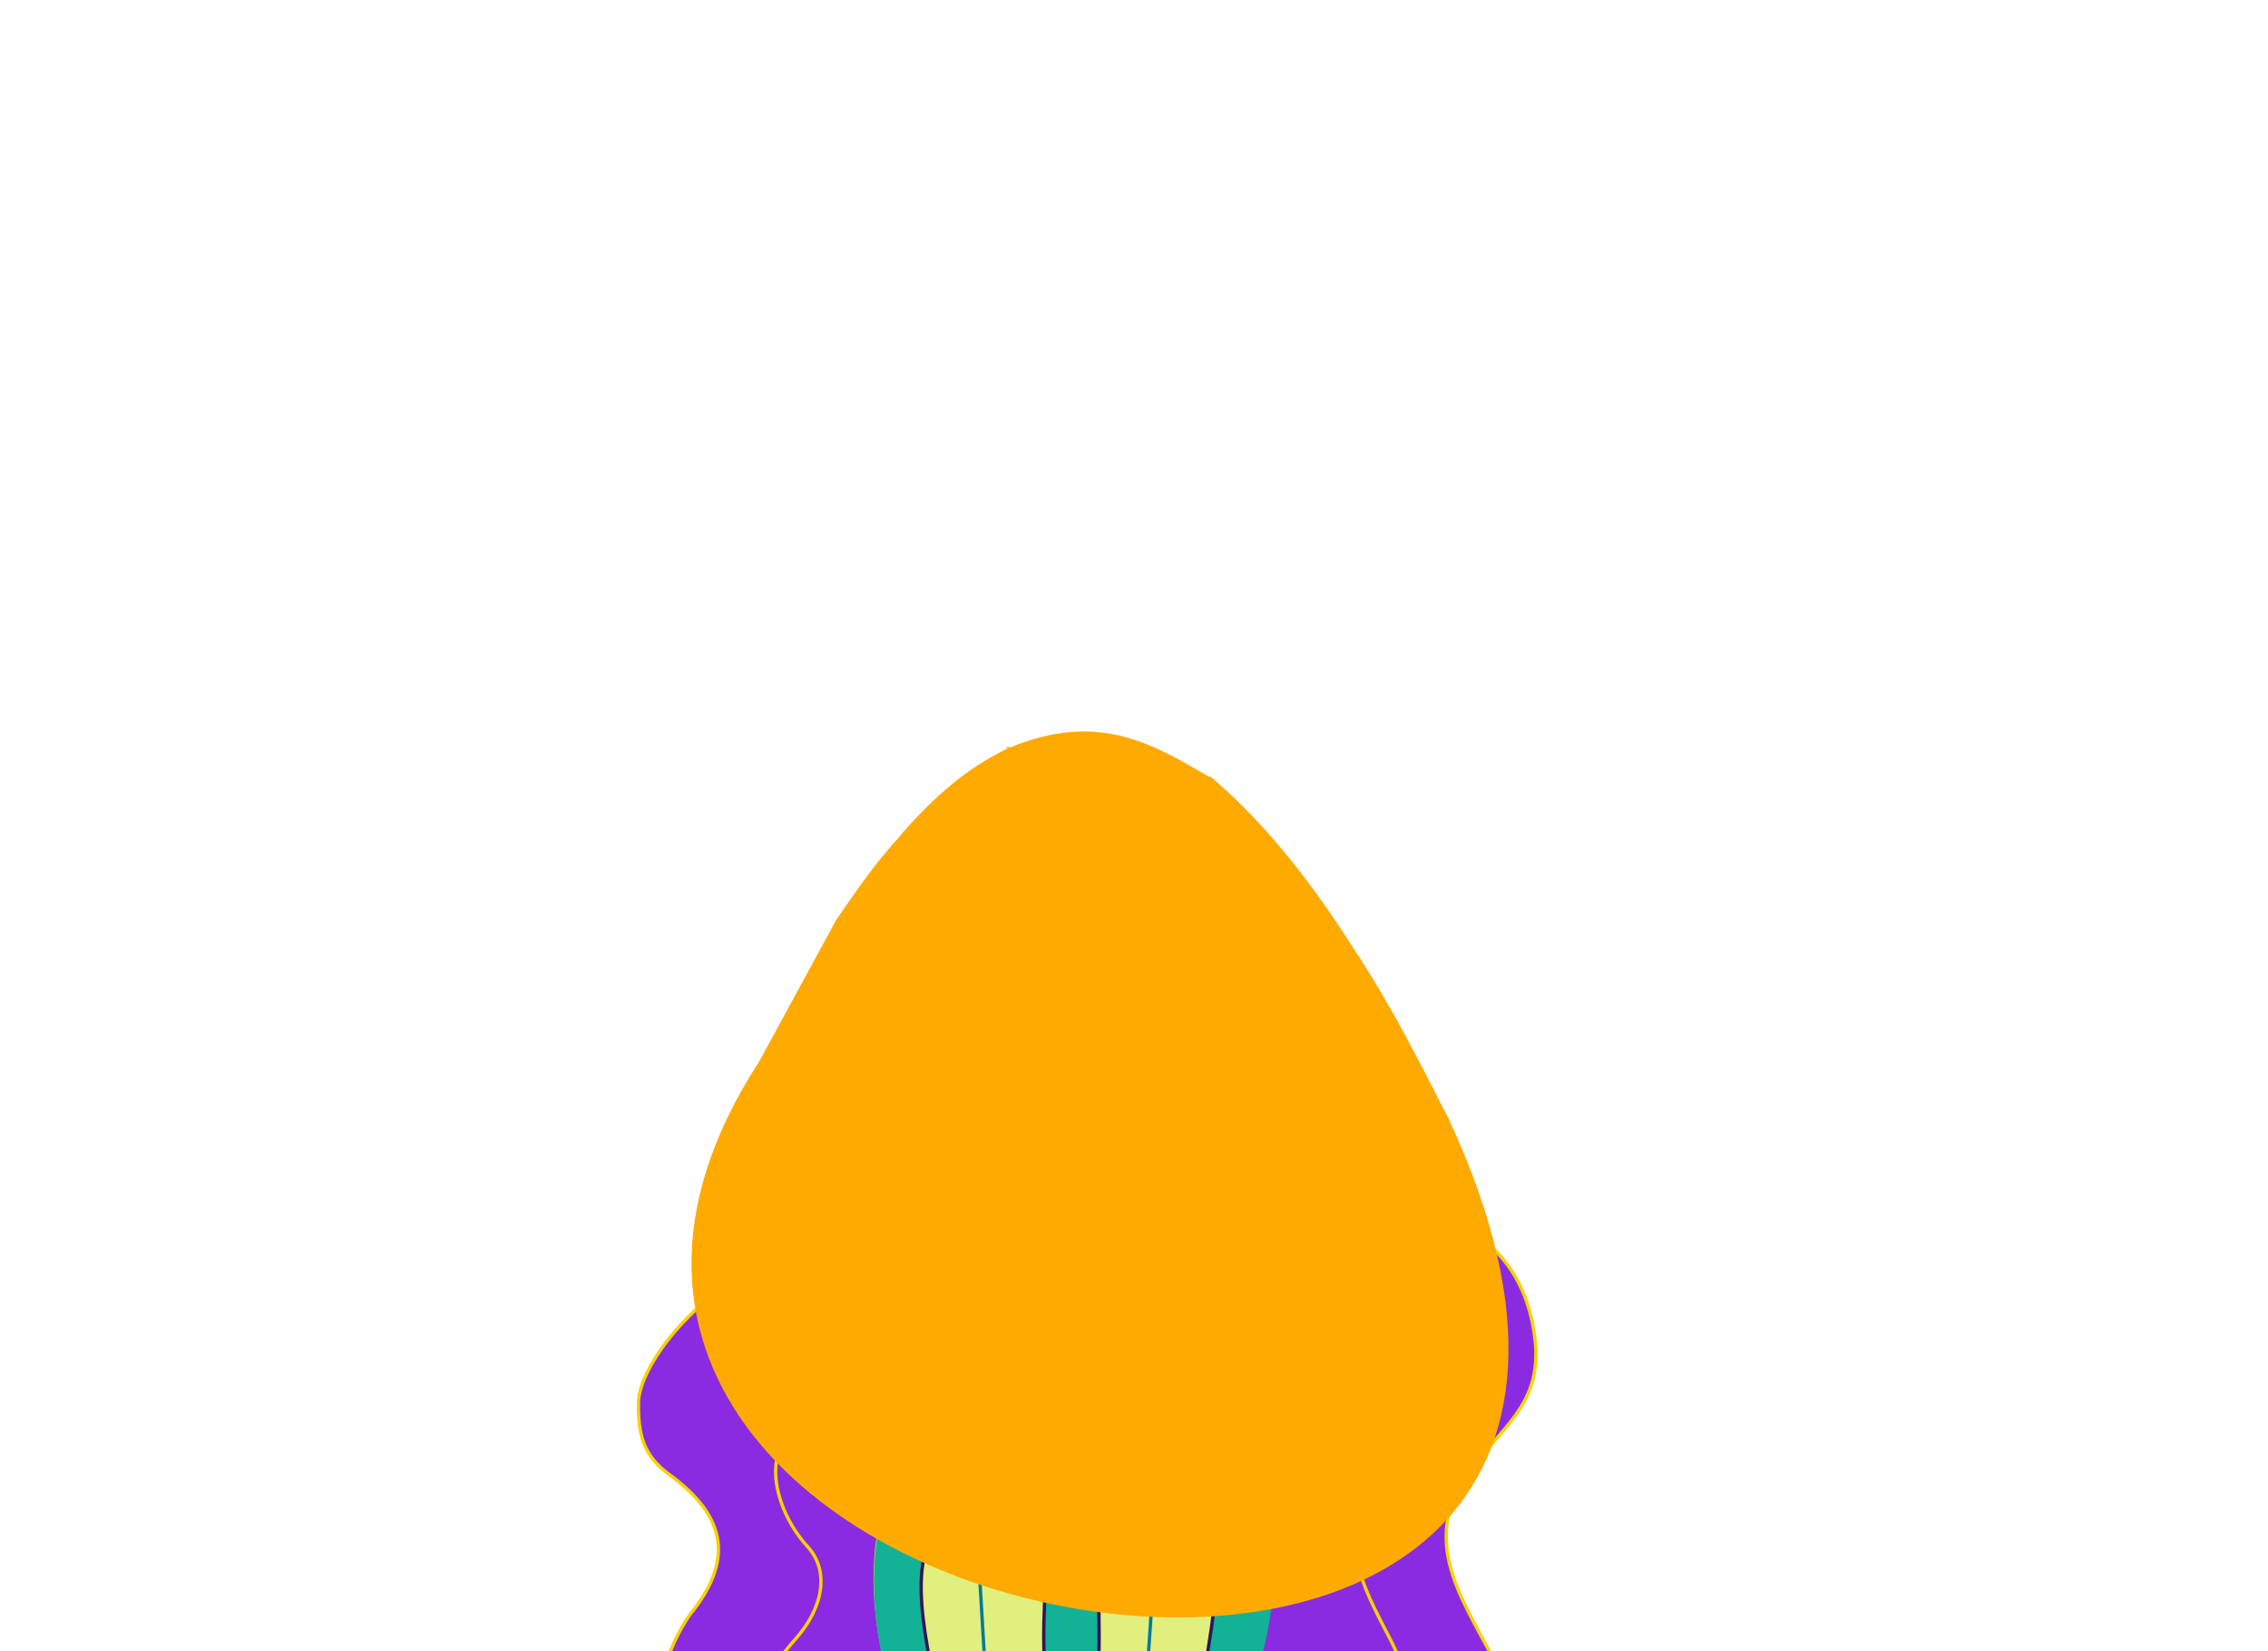
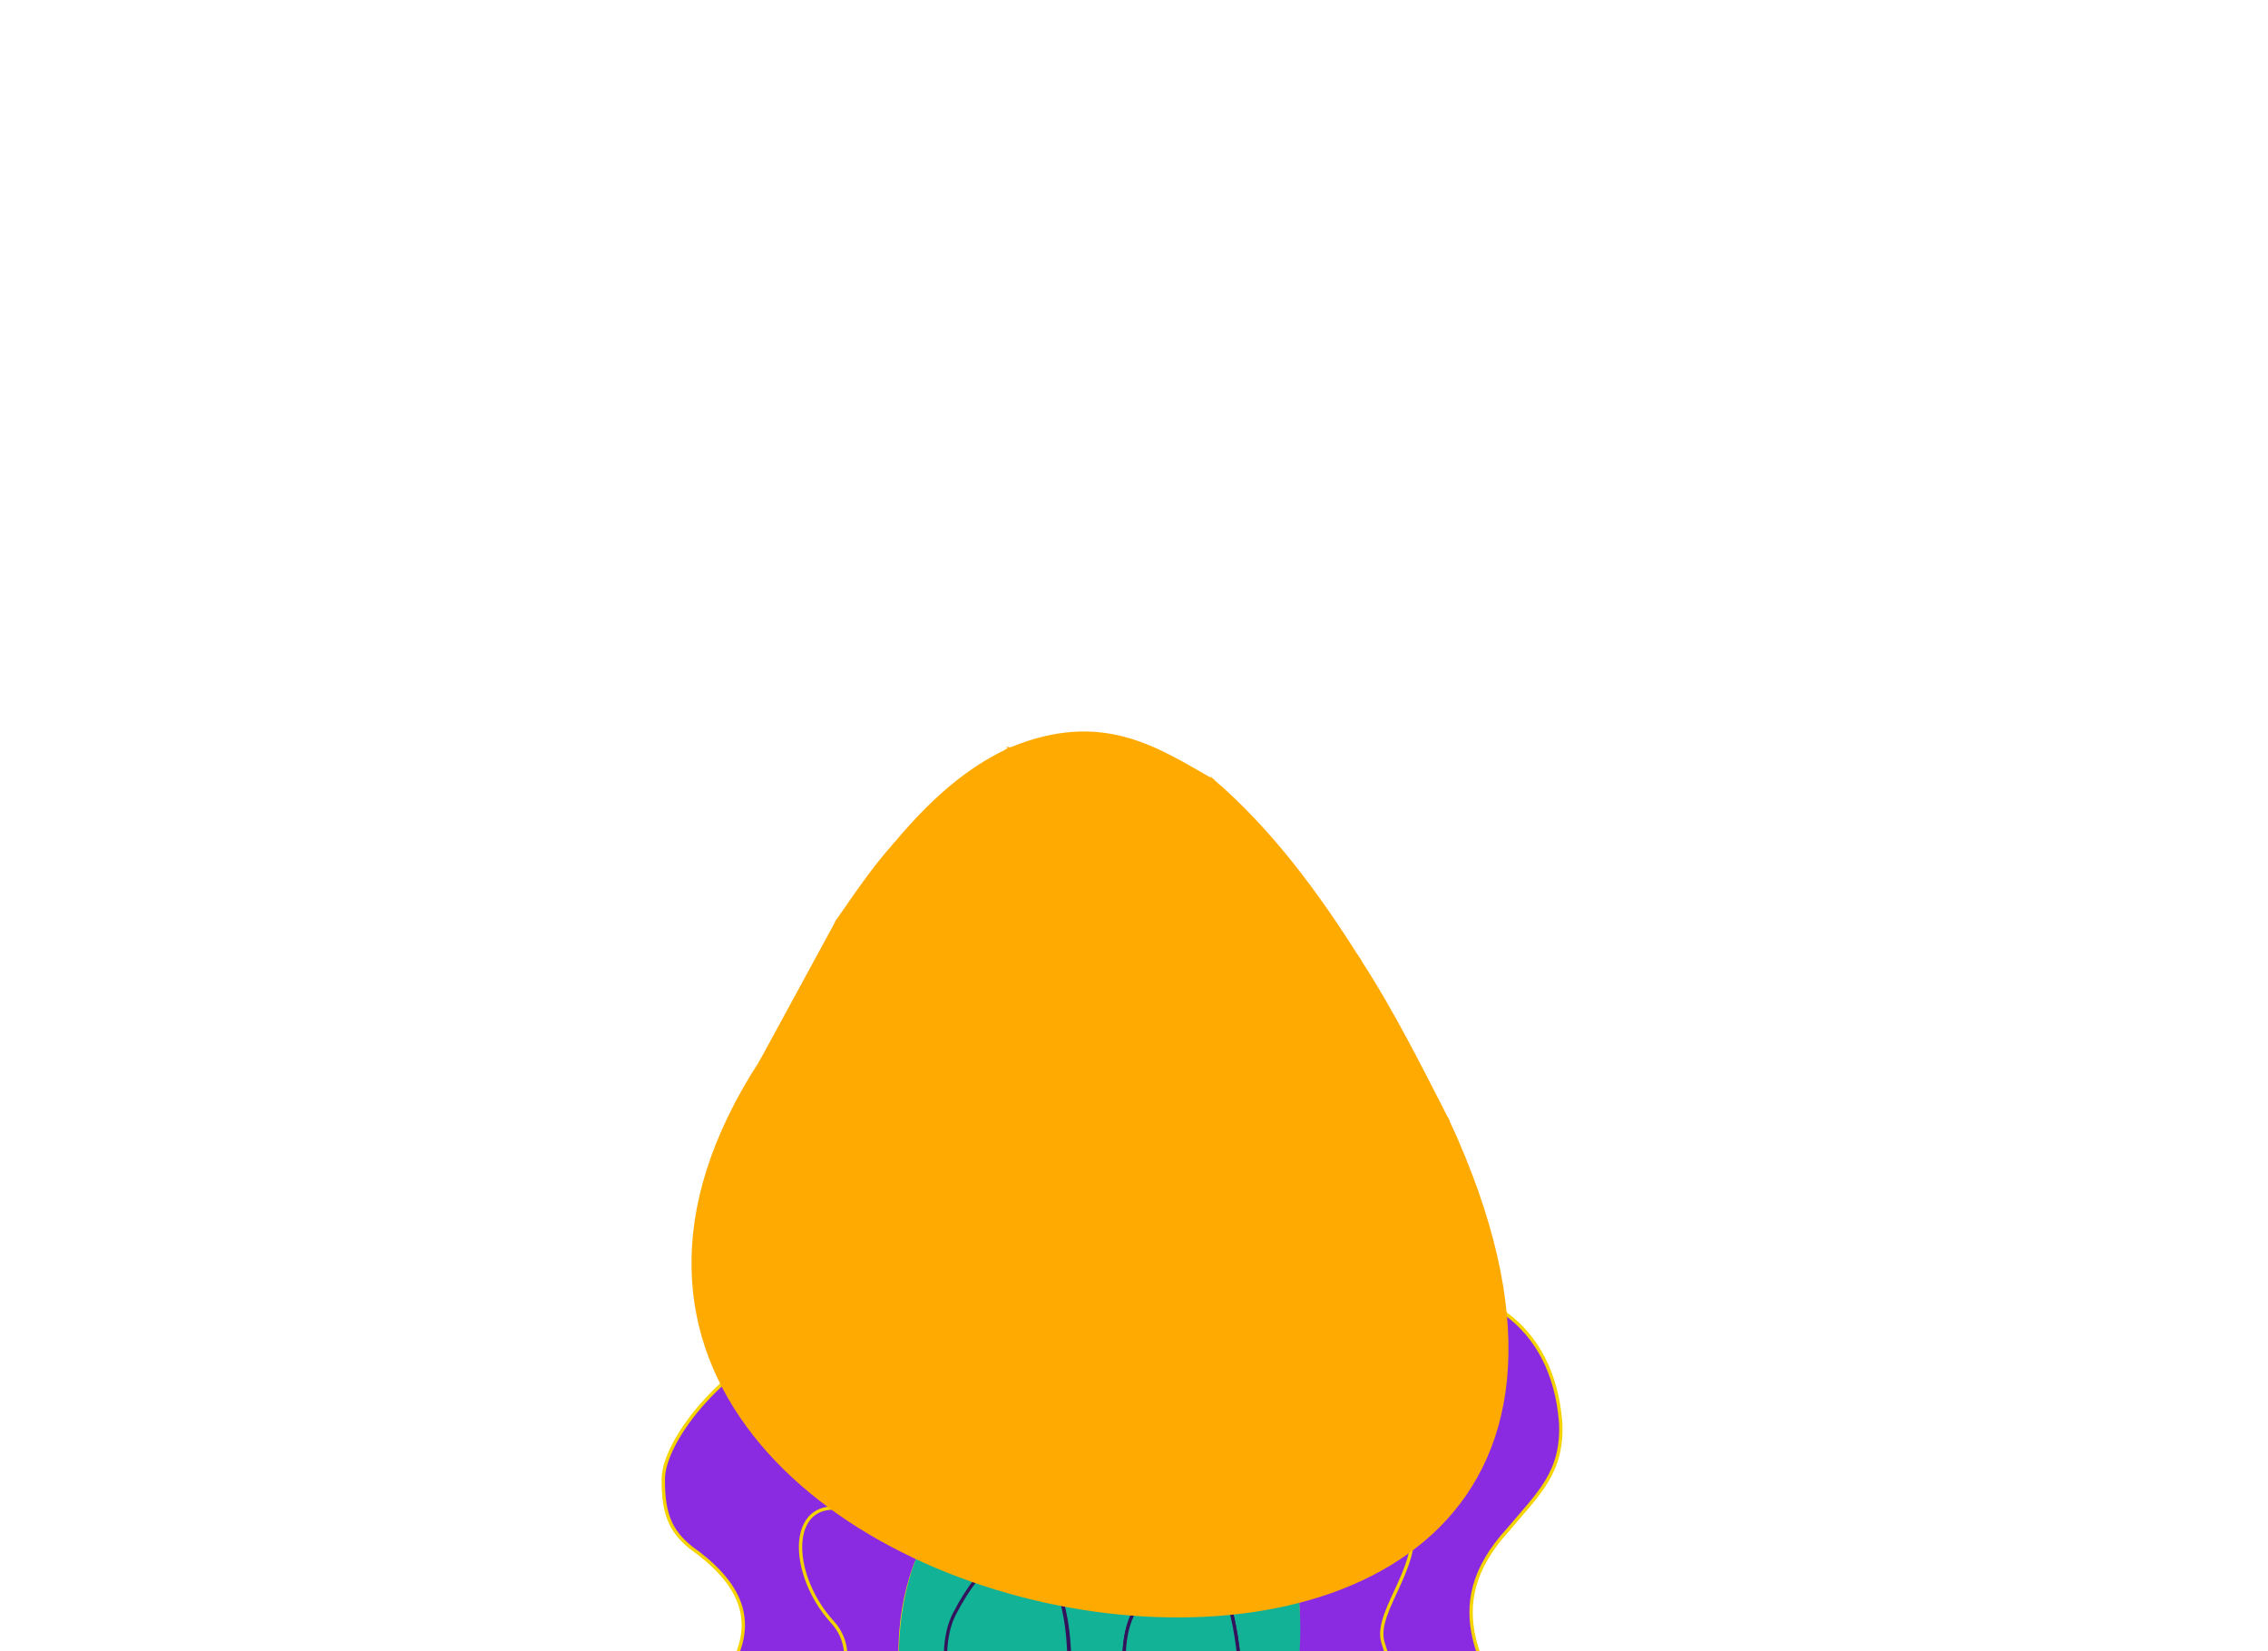
<svg xmlns="http://www.w3.org/2000/svg" version="1.1" id="egg-hatcher" width="751.4" height="547" viewBox="0 0 751.4 547">
  <defs id="defs889" />
  <g id="g1682" transform="translate(0,5.799988)">
-     <g transform="matrix(0.2203124,0,0,0.2203124,-380.6468,135.7614)" id="chick">
-       <path style="fill:#12b296;stroke:#33135c;stroke-width:5;stroke-linecap:round;stroke-linejoin:miter;stroke-miterlimit:4;stroke-dasharray:none;stroke-opacity:1" d="m 3323.398,2920.802 c 26.052,21.522 47.574,20.389 64.565,-3.398 -21.691,-207.94 -19.338,-405.474 -3.398,-676.234 -31.783,-8.063 -57.304,-3.601 -84.954,-3.398 51.981,165.099 -11.814,472.648 23.787,683.03 z" id="path952" />
-       <path style="fill:none;stroke:#33135c;stroke-width:5;stroke-linecap:butt;stroke-linejoin:miter;stroke-miterlimit:4;stroke-dasharray:none;stroke-opacity:1" d="m 3350.584,2395.787 c -2.458,33.222 -14.585,56.777 -44.176,62.866" id="path954" />
-       <path style="fill:none;stroke:#33135c;stroke-width:5;stroke-linecap:butt;stroke-linejoin:miter;stroke-miterlimit:4;stroke-dasharray:none;stroke-opacity:1" d="m 3342.088,2412.778 c 10.179,9.296 29.227,6.397 5.097,62.866" id="path956" />
-       <path style="fill:none;stroke:#33135c;stroke-width:5;stroke-linecap:butt;stroke-linejoin:miter;stroke-miterlimit:4;stroke-dasharray:none;stroke-opacity:1" d="m 3372.672,2353.31 32.282,30.583" id="path958" />
-       <path style="fill:none;stroke:#33135c;stroke-width:5;stroke-linecap:butt;stroke-linejoin:miter;stroke-miterlimit:4;stroke-dasharray:none;stroke-opacity:1" d="m 3359.079,2502.829 c -1.024,24.92 -28.806,49.84 -61.167,74.76" id="path960" />
-       <path style="fill:none;stroke:#33135c;stroke-width:5;stroke-linecap:butt;stroke-linejoin:miter;stroke-miterlimit:4;stroke-dasharray:none;stroke-opacity:1" d="m 3348.885,2567.394 c -6.25,49.733 13.705,53.607 23.787,74.76" id="path962" />
-       <path style="fill:none;stroke:#33135c;stroke-width:5;stroke-linecap:butt;stroke-linejoin:miter;stroke-miterlimit:4;stroke-dasharray:none;stroke-opacity:1" d="m 3335.292,2643.852 c -6.038,26.061 -18.787,31.992 -28.884,45.875" id="path964" />
-       <path style="fill:none;stroke:#33135c;stroke-width:5;stroke-linecap:butt;stroke-linejoin:miter;stroke-miterlimit:4;stroke-dasharray:none;stroke-opacity:1" d="m 3348.885,2689.728 c -6.789,39.638 26.599,39.099 44.176,54.37" id="path966" />
-       <path style="fill:none;stroke:#33135c;stroke-width:5;stroke-linecap:butt;stroke-linejoin:miter;stroke-miterlimit:4;stroke-dasharray:none;stroke-opacity:1" d="m 3342.088,2863.034 v -78.158 c 1.653,15.679 -0.341,31.271 -44.176,45.875" id="path968" />
-       <path style="fill:none;stroke:#33135c;stroke-width:5;stroke-linecap:butt;stroke-linejoin:miter;stroke-miterlimit:4;stroke-dasharray:none;stroke-opacity:1" d="m 3406.653,2864.733 c -52.147,-8.67 -58.202,-32.704 -71.361,-54.37" id="path970" />
-       <path style="fill:#8a2be2;stroke:#f5d300;stroke-width:5;stroke-linecap:round;stroke-linejoin:miter;stroke-miterlimit:4;stroke-dasharray:none;stroke-opacity:1" d="m 3173.803,1444.832 c -154.747,-408.583 -483.293,-88.637 -485.979,22.018 -0.71,57.64 12.253,84.949 53.473,113.238 67.759,52.822 97.694,115.656 23.591,206.03 -90.269,131.132 -94.862,430.195 31.455,459.242 67.475,-3.121 102.39,-38.526 196.593,-94.365 -61.075,-67.014 35.219,-111.275 116.365,-142.204 -118.8,-283.105 -63.137,-447.931 64.501,-563.96 z" id="leftEar" />
-       <path style="fill:none;stroke:#f5d300;stroke-width:5;stroke-linecap:round;stroke-linejoin:miter;stroke-miterlimit:4;stroke-dasharray:none;stroke-opacity:1" d="m 2986.646,1521.896 c -112.412,-47.28 -116.236,82.788 -44.36,161.633 33.441,36.683 23.521,92.136 -18.617,139.286 -85.77,95.971 -45.207,133.032 40.959,79.685" id="path1023" />
-       <path style="fill:#8a2be2;stroke:#f5d300;stroke-width:5;stroke-linecap:round;stroke-linejoin:miter;stroke-miterlimit:4;stroke-dasharray:none;stroke-opacity:1" d="m 3562.271,1462.132 c 21.322,-332.328 451.899,-382.546 474.969,-78.637 3.628,75.176 -34.027,107.03 -78.637,160.42 -109.335,118.819 -34.258,211.549 18.873,316.122 79.229,182.745 86.934,333.095 29.882,364.877 -186.519,28.16 -237.629,8.498 -291.325,-63.965 74.816,-99.178 -73.67,-138.383 -145.382,-154.56 76.969,-204.208 116.529,-412.332 -8.38,-544.257 z" id="rightEar" />
-       <path style="fill:none;stroke:#f5d300;stroke-width:5;stroke-linecap:round;stroke-linejoin:miter;stroke-miterlimit:4;stroke-dasharray:none;stroke-opacity:1" d="m 3703.634,1552.445 c 38.834,-58.698 93.969,-65.076 104.997,-36.844 29.773,76.218 -53.573,149.013 -38.618,198.477 28.072,92.851 82.901,139.832 68.945,200.623 -5.6,24.392 -58.594,26.086 -119.596,-3.671" id="path1023-0" />
-       <path style="fill:#12b296;stroke:#12b296;stroke-width:5;stroke-linecap:round;stroke-linejoin:miter;stroke-miterlimit:4;stroke-dasharray:none;stroke-opacity:1" d="m 3109.302,2008.791 c -346.94,-785.812 830.601,-891.073 461.349,-2.403 -149.34,-34.741 -302.948,-35.344 -461.349,2.403 z" id="path984" />
-       <path style="fill:none;stroke:#33135c;stroke-width:5;stroke-linecap:round;stroke-linejoin:miter;stroke-miterlimit:4;stroke-dasharray:none;stroke-opacity:1" d="m 3296.213,1328.765 c 3.78,34.92 14.401,61.289 27.185,84.954 -0.224,-45.074 1.937,-80.603 8.495,-98.547 14.392,25.104 13.977,62.546 15.292,98.547 l 11.894,-84.954 c 13.132,3.367 -4.24,79.686 -8.495,118.936 16.885,-27.096 35.293,-78.53 58.618,-117.236 -2.904,27.363 -7.649,55.646 -19.539,87.502 26.53,-30.132 38.98,-66.383 54.37,-81.556 -6.344,57.648 -23.816,78.658 -40.778,107.891" id="path986" />
-       <path style="fill:none;stroke:#33135c;stroke-width:5;stroke-linecap:round;stroke-linejoin:miter;stroke-miterlimit:4;stroke-dasharray:none;stroke-opacity:1" d="m 3192.676,1589.524 c -31.556,-18.623 -42.353,-45.549 -53.473,-72.346" id="path1009" />
-       <path style="fill:none;stroke:#33135c;stroke-width:5;stroke-linecap:round;stroke-linejoin:miter;stroke-miterlimit:4;stroke-dasharray:none;stroke-opacity:1" d="m 3224.131,1576.943 c 4.443,-30.158 0.587,-68.614 -3.145,-106.947" id="path1011" />
-       <path style="fill:none;stroke:#33135c;stroke-width:5;stroke-linecap:round;stroke-linejoin:miter;stroke-miterlimit:4;stroke-dasharray:none;stroke-opacity:1" d="m 3260.304,1594.243 c 25.164,-35.341 50.328,-60.669 75.492,-88.074" id="path1013" />
-       <path style="fill:none;stroke:#33135c;stroke-width:5;stroke-linecap:round;stroke-linejoin:miter;stroke-miterlimit:4;stroke-dasharray:none;stroke-opacity:1" d="m 3398.705,1518.751 c -8.111,40.102 6.84,75.592 18.873,111.665" id="path1015" />
-       <path style="fill:none;stroke:#33135c;stroke-width:5;stroke-linecap:round;stroke-linejoin:miter;stroke-miterlimit:4;stroke-dasharray:none;stroke-opacity:1" d="m 3464.761,1591.097 c -15.335,-34.885 8.735,-63.202 15.727,-94.365" id="path1017" />
-       <path style="fill:none;stroke:#33135c;stroke-width:5;stroke-linecap:round;stroke-linejoin:miter;stroke-miterlimit:4;stroke-dasharray:none;stroke-opacity:1" d="m 3505.652,1592.67 c 23.42,-40.731 40.062,-54.35 59.764,-80.21" id="path1019" />
-       <path style="fill:#e1ef7e;stroke:#33135c;stroke-width:5;stroke-linecap:round;stroke-linejoin:miter;stroke-miterlimit:4;stroke-dasharray:none;stroke-opacity:1" d="m 3367.392,1982.334 c 29.957,-174.936 -5.975,-258.102 31.329,-319.833 76.015,-125.791 136.572,-86.424 154.057,68.64 7.123,63.17 -19.856,131.409 -26.971,266.716 -68.37,-8.386 -107.303,-12.89 -158.416,-15.523 z" id="path988-2" />
-       <path style="fill:#027a9f;stroke:#027a9f;stroke-width:5;stroke-linecap:round;stroke-linejoin:miter;stroke-miterlimit:4;stroke-dasharray:none;stroke-opacity:1" d="m 3465.303,1689.918 -20.018,293.594" id="path1007" />
-       <path style="fill:#e1ef7e;stroke:#33135c;stroke-width:5;stroke-linecap:round;stroke-linejoin:miter;stroke-miterlimit:4;stroke-dasharray:none;stroke-opacity:1" d="m 3159.908,2006.066 c -32.321,-139.349 -66.521,-268.05 -33.442,-332.145 85.534,-165.734 181.163,-95.522 171.851,102.003 -2.985,63.316 1.371,76.995 3.247,212.302 z" id="path988" />
-       <ellipse style="fill:#f5d300;fill-opacity:1;fill-rule:evenodd;stroke:#f5d300;stroke-width:5;stroke-linecap:round;stroke-miterlimit:4;stroke-dasharray:none;stroke-opacity:1;paint-order:normal" id="path974" cx="3353.132" cy="2110.342" rx="379.744" ry="129.13" />
-       <path style="fill:#027a9f;stroke:#027a9f;stroke-width:5;stroke-linecap:round;stroke-linejoin:miter;stroke-miterlimit:4;stroke-dasharray:none;stroke-opacity:1" d="m 3198.399,1685.469 17.794,300.267" id="path1005" />
-       <path style="fill:none;stroke:#33135c;stroke-width:5;stroke-linecap:butt;stroke-linejoin:miter;stroke-miterlimit:4;stroke-dasharray:none;stroke-opacity:1" d="m 3158.588,2093.652 c 127.527,1.695 273.943,23.46 333.019,-47.574" id="path978" />
-       <path style="fill:#027a9f;stroke:#027a9f;stroke-width:5;stroke-linecap:round;stroke-linejoin:miter;stroke-miterlimit:4;stroke-dasharray:none;stroke-opacity:1" d="m 3240.993,2095.05 -30.583,56.07 86.653,11.893 11.894,-66.264" id="path980" />
-       <path style="fill:#027a9f;stroke:#027a9f;stroke-width:5;stroke-linecap:round;stroke-linejoin:miter;stroke-miterlimit:4;stroke-dasharray:none;stroke-opacity:1" d="m 3370.973,2097.599 c -2.265,22.147 -4.531,38.061 -6.796,56.07 68.082,3.688 73.709,-9.657 95.148,-18.69 l -22.088,-52.671" id="path982" />
+     <g transform="matrix(0.2203124,0,0,0.2203124,-374.3968,190.7818)" id="chick">
+       <path style="fill:#12b296;stroke:#33135c;stroke-width:5;stroke-linecap:round;stroke-linejoin:miter;stroke-miterlimit:4;stroke-dasharray:none;stroke-opacity:1" d="m 3332.477,2784.632 c 26.052,21.522 47.574,20.389 64.565,-3.398 -21.691,-207.94 -19.338,-405.474 -3.398,-676.234 -31.783,-8.063 -57.304,-3.601 -84.954,-3.398 51.981,165.099 -11.814,472.648 23.787,683.03 z" id="path952" />
+       <path style="fill:none;stroke:#de38c8;stroke-width:5;stroke-linecap:butt;stroke-linejoin:miter;stroke-miterlimit:4;stroke-dasharray:none;stroke-opacity:1" d="m 3359.662,2259.617 c -2.458,33.222 -14.585,56.777 -44.176,62.866" id="path954" />
+       <path style="fill:none;stroke:#de38c8;stroke-width:5;stroke-linecap:butt;stroke-linejoin:miter;stroke-miterlimit:4;stroke-dasharray:none;stroke-opacity:1" d="m 3351.166,2276.608 c 10.179,9.296 29.227,6.397 5.097,62.866" id="path956" />
+       <path style="fill:none;stroke:#de38c8;stroke-width:5;stroke-linecap:butt;stroke-linejoin:miter;stroke-miterlimit:4;stroke-dasharray:none;stroke-opacity:1" d="m 3381.75,2217.14 32.282,30.583" id="path958" />
+       <path style="fill:none;stroke:#de38c8;stroke-width:5;stroke-linecap:butt;stroke-linejoin:miter;stroke-miterlimit:4;stroke-dasharray:none;stroke-opacity:1" d="m 3368.157,2366.659 c -1.024,24.92 -28.806,49.84 -61.167,74.76" id="path960" />
+       <path style="fill:none;stroke:#de38c8;stroke-width:5;stroke-linecap:butt;stroke-linejoin:miter;stroke-miterlimit:4;stroke-dasharray:none;stroke-opacity:1" d="m 3357.963,2431.224 c -6.25,49.733 13.705,53.607 23.787,74.76" id="path962" />
+       <path style="fill:none;stroke:#de38c8;stroke-width:5;stroke-linecap:butt;stroke-linejoin:miter;stroke-miterlimit:4;stroke-dasharray:none;stroke-opacity:1" d="m 3344.37,2507.682 c -6.038,26.061 -18.787,31.992 -28.884,45.875" id="path964" />
+       <path style="fill:none;stroke:#de38c8;stroke-width:5;stroke-linecap:butt;stroke-linejoin:miter;stroke-miterlimit:4;stroke-dasharray:none;stroke-opacity:1" d="m 3357.963,2553.558 c -6.789,39.638 26.599,39.099 44.176,54.37" id="path966" />
+       <path style="fill:none;stroke:#de38c8;stroke-width:5;stroke-linecap:butt;stroke-linejoin:miter;stroke-miterlimit:4;stroke-dasharray:none;stroke-opacity:1" d="m 3351.166,2726.864 v -78.158 c 1.653,15.679 -0.341,31.271 -44.176,45.875" id="path968" />
+       <path style="fill:none;stroke:#de38c8;stroke-width:5;stroke-linecap:butt;stroke-linejoin:miter;stroke-miterlimit:4;stroke-dasharray:none;stroke-opacity:1" d="m 3415.731,2728.563 c -52.147,-8.67 -58.202,-32.704 -71.361,-54.37" id="path970" />
+       <g id="leftEar" transform="translate(9.078018,-136.1703)">
+         <path id="pathSomething" d="m 3173.803,1444.832 c -154.747,-408.583 -483.293,-88.637 -485.979,22.018 -0.71,57.64 12.253,84.949 53.473,113.238 67.759,52.822 97.694,115.656 23.591,206.03 -90.269,131.132 -94.862,430.195 31.455,459.242 67.475,-3.121 102.39,-38.526 196.593,-94.365 -61.075,-67.014 35.219,-111.275 116.365,-142.204 -118.8,-283.105 -63.137,-447.931 64.501,-563.96 z" style="fill:#8a2be2;stroke:#f5d300;stroke-width:5;stroke-linecap:round;stroke-linejoin:miter;stroke-miterlimit:4;stroke-dasharray:none;stroke-opacity:1" />
+         <path id="path1023" d="m 2986.646,1521.896 c -112.412,-47.28 -116.236,82.788 -44.36,161.633 33.441,36.683 23.521,92.136 -18.617,139.286 -85.77,95.971 -45.207,133.032 40.959,79.685" style="fill:none;stroke:#f5d300;stroke-width:5;stroke-linecap:round;stroke-linejoin:miter;stroke-miterlimit:4;stroke-dasharray:none;stroke-opacity:1" />
+       </g>
+       <g id="rightEar" transform="translate(9.078018,-136.1703)">
+         <path id="path1049" d="m 3562.271,1462.132 c 21.322,-332.328 451.899,-382.546 474.969,-78.637 3.628,75.176 -34.027,107.03 -78.637,160.42 -109.335,118.819 -34.258,211.549 18.873,316.122 79.229,182.745 86.934,333.095 29.882,364.877 -186.519,28.16 -237.629,8.498 -291.325,-63.965 74.816,-99.178 -73.67,-138.383 -145.382,-154.56 76.969,-204.208 116.529,-412.332 -8.38,-544.257 z" style="fill:#8a2be2;stroke:#f5d300;stroke-width:5;stroke-linecap:round;stroke-linejoin:miter;stroke-miterlimit:4;stroke-dasharray:none;stroke-opacity:1" />
+         <path id="path1023-0" d="m 3703.634,1552.445 c 38.834,-58.698 93.969,-65.076 104.997,-36.844 29.773,76.218 -53.573,149.013 -38.618,198.477 28.072,92.851 82.901,139.832 68.945,200.623 -5.6,24.392 -58.594,26.086 -119.596,-3.671" style="fill:none;stroke:#f5d300;stroke-width:5;stroke-linecap:round;stroke-linejoin:miter;stroke-miterlimit:4;stroke-dasharray:none;stroke-opacity:1" />
+       </g>
+       <path style="fill:#12b296;stroke:#12b296;stroke-width:5;stroke-linecap:round;stroke-linejoin:miter;stroke-miterlimit:4;stroke-dasharray:none;stroke-opacity:1" d="m 3118.38,1872.621 c -346.94,-785.812 830.601,-891.073 461.349,-2.403 -149.34,-34.741 -302.948,-35.344 -461.349,2.403 z" id="path984" />
+       <path style="fill:none;stroke:#de38c8;stroke-width:5;stroke-linecap:round;stroke-linejoin:miter;stroke-miterlimit:4;stroke-dasharray:none;stroke-opacity:1" d="m 3305.291,1192.595 c 3.78,34.92 14.401,61.289 27.185,84.954 -0.224,-45.074 1.937,-80.603 8.495,-98.547 14.392,25.104 13.977,62.546 15.292,98.547 l 11.894,-84.954 c 13.132,3.367 -4.24,79.686 -8.495,118.936 16.885,-27.096 35.293,-78.53 58.618,-117.236 -2.904,27.363 -7.649,55.646 -19.539,87.502 26.53,-30.132 38.98,-66.383 54.37,-81.556 -6.344,57.648 -23.816,78.658 -40.778,107.891" id="path986" />
+       <g id="g1158" transform="translate(9.078018,-136.1703)">
+         <path id="path988-2" d="m 3367.392,1982.334 c 29.957,-174.936 -5.975,-258.102 31.329,-319.833 76.015,-125.791 136.572,-86.424 154.057,68.64 7.123,63.17 -19.856,131.409 -26.971,266.716 -68.37,-8.386 -107.303,-12.89 -158.416,-15.523 z" style="fill:#e1ef7e;stroke:#33135c;stroke-width:5;stroke-linecap:round;stroke-linejoin:miter;stroke-miterlimit:4;stroke-dasharray:none;stroke-opacity:1" />
+       </g>
+       <path style="fill:#027a9f;stroke:#027a9f;stroke-width:5;stroke-linecap:round;stroke-linejoin:miter;stroke-miterlimit:4;stroke-dasharray:none;stroke-opacity:1" d="m 3474.381,1553.748 -20.018,293.594" id="path1007" />
+       <g id="g1104" transform="translate(9.078018,-136.1703)">
+         <g id="eyelashes">
+           <path style="fill:none;stroke:#de38c8;stroke-width:5;stroke-linecap:round;stroke-linejoin:miter;stroke-miterlimit:4;stroke-dasharray:none;stroke-opacity:1" d="m 3398.705,1518.751 c -8.111,40.102 6.84,75.592 18.873,111.665" id="path1015" transform="translate(0,-1.3797231e-5)" />
+           <path style="fill:none;stroke:#de38c8;stroke-width:5;stroke-linecap:round;stroke-linejoin:miter;stroke-miterlimit:4;stroke-dasharray:none;stroke-opacity:1" d="m 3464.761,1591.097 c -15.335,-34.885 8.735,-63.202 15.727,-94.365" id="path1017" transform="translate(0,-1.3797231e-5)" />
+           <path style="fill:none;stroke:#de38c8;stroke-width:5;stroke-linecap:round;stroke-linejoin:miter;stroke-miterlimit:4;stroke-dasharray:none;stroke-opacity:1" d="m 3505.652,1592.67 c 23.42,-40.731 40.062,-54.35 59.764,-80.21" id="path1019" transform="translate(0,-1.3797231e-5)" />
+           <path style="fill:none;stroke:#de38c8;stroke-width:5;stroke-linecap:round;stroke-linejoin:miter;stroke-miterlimit:4;stroke-dasharray:none;stroke-opacity:1" d="m 3192.676,1589.524 c -31.556,-18.623 -42.353,-45.549 -53.473,-72.346" id="path1009" />
+           <path style="fill:none;stroke:#de38c8;stroke-width:5;stroke-linecap:round;stroke-linejoin:miter;stroke-miterlimit:4;stroke-dasharray:none;stroke-opacity:1" d="m 3224.131,1576.943 c 4.443,-30.158 0.587,-68.614 -3.145,-106.947" id="path1011" />
+           <path style="fill:none;stroke:#de38c8;stroke-width:5;stroke-linecap:round;stroke-linejoin:miter;stroke-miterlimit:4;stroke-dasharray:none;stroke-opacity:1" d="m 3260.304,1594.243 c 25.164,-35.341 50.328,-60.669 75.492,-88.074" id="path1013" />
+         </g>
+         <path id="path988" d="m 3159.908,2006.066 c -32.321,-139.349 -66.521,-268.05 -33.442,-332.145 85.534,-165.734 181.163,-95.522 171.851,102.003 -2.985,63.316 1.371,76.995 3.247,212.302 z" style="fill:#e1ef7e;stroke:#33135c;stroke-width:5;stroke-linecap:round;stroke-linejoin:miter;stroke-miterlimit:4;stroke-dasharray:none;stroke-opacity:1" />
+       </g>
+       <ellipse style="fill:#f5d300;fill-opacity:1;fill-rule:evenodd;stroke:#f5d300;stroke-width:5;stroke-linecap:round;stroke-miterlimit:4;stroke-dasharray:none;stroke-opacity:1;paint-order:normal" id="path974" cx="3362.21" cy="1974.172" rx="379.744" ry="129.13" />
+       <path style="fill:#027a9f;stroke:#027a9f;stroke-width:5;stroke-linecap:round;stroke-linejoin:miter;stroke-miterlimit:4;stroke-dasharray:none;stroke-opacity:1" d="m 3207.477,1549.299 17.794,300.267" id="path1005" />
+       <path style="fill:none;stroke:#33135c;stroke-width:5;stroke-linecap:butt;stroke-linejoin:miter;stroke-miterlimit:4;stroke-dasharray:none;stroke-opacity:1" d="m 3167.666,1957.482 c 127.527,1.695 273.943,23.46 333.019,-47.574" id="path978" />
+       <path style="fill:#027a9f;stroke:#027a9f;stroke-width:5;stroke-linecap:round;stroke-linejoin:miter;stroke-miterlimit:4;stroke-dasharray:none;stroke-opacity:1" d="m 3250.071,1958.88 -30.583,56.07 86.653,11.893 11.894,-66.264" id="path980" />
+       <path style="fill:#027a9f;stroke:#027a9f;stroke-width:5;stroke-linecap:round;stroke-linejoin:miter;stroke-miterlimit:4;stroke-dasharray:none;stroke-opacity:1" d="m 3380.051,1961.429 c -2.265,22.147 -4.531,38.061 -6.796,56.07 68.082,3.688 73.709,-9.657 95.148,-18.69 l -22.088,-52.671" id="path982" />
+       <g transform="translate(880.1876,-315.4814)" id="g1104-9" style="fill:#12b296">
+         <g id="eyelidLeft" transform="translate(-874.3465,176.3069)">
+           <path style="fill:none;stroke:#33135c;stroke-width:5;stroke-linecap:round;stroke-linejoin:miter;stroke-miterlimit:4;stroke-dasharray:none;stroke-opacity:1" d="m 3192.676,1989.219 c -31.556,18.623 -42.353,45.549 -53.473,72.346" id="path1009-5" />
+           <path style="fill:#12b296;stroke:#33135c;stroke-width:5;stroke-linecap:round;stroke-linejoin:miter;stroke-miterlimit:4;stroke-dasharray:none;stroke-opacity:1" d="m 3231.653,2095.687 c 4.443,-30.158 0.587,-68.614 -3.145,-106.947" id="path1011-0" />
+           <path style="fill:#12b296;stroke:#33135c;stroke-width:5;stroke-linecap:round;stroke-linejoin:miter;stroke-miterlimit:4;stroke-dasharray:none;stroke-opacity:1" d="m 3260.304,1987.306 c 25.164,35.341 50.328,60.669 75.492,88.074" id="path1013-4" />
+           <path style="fill:#12b296;stroke:#33135c;stroke-width:5;stroke-linecap:round;stroke-linejoin:miter;stroke-miterlimit:4;stroke-dasharray:none;stroke-opacity:1" d="m 3162.114,1997.29 c -32.321,-139.349 -66.521,-258.973 -33.442,-323.067 85.534,-165.734 181.163,-95.522 171.851,102.003 -2.985,63.316 1.371,67.917 3.247,203.224 z" id="path988-8" />
+         </g>
+       </g>
+       <g transform="translate(887.6642,-199.3405)" id="g1158-7" style="fill:#12b296">
+         <g id="eyelidRight" transform="translate(-878.5861,63.17015)">
+           <path style="fill:none;stroke:#33135c;stroke-width:5;stroke-linecap:round;stroke-linejoin:miter;stroke-miterlimit:4;stroke-dasharray:none;stroke-opacity:1" d="m 3398.705,2089.53 c -8.111,-40.102 6.84,-75.592 18.873,-111.665" id="path1015-2" />
+           <path style="fill:none;stroke:#33135c;stroke-width:5;stroke-linecap:round;stroke-linejoin:miter;stroke-miterlimit:4;stroke-dasharray:none;stroke-opacity:1" d="m 3464.761,1980.872 c -15.335,34.885 8.735,63.202 15.727,94.365" id="path1017-7" />
+           <path style="fill:#12b296;stroke:#33135c;stroke-width:5;stroke-linecap:round;stroke-linejoin:miter;stroke-miterlimit:4;stroke-dasharray:none;stroke-opacity:1" d="m 3505.652,1984.518 c 23.42,40.731 40.062,54.35 59.764,80.21" id="path1019-2" />
+           <path style="fill:#12b296;stroke:#33135c;stroke-width:5;stroke-linecap:round;stroke-linejoin:miter;stroke-miterlimit:4;stroke-dasharray:none;stroke-opacity:1" d="m 3367.392,1973.256 c 29.957,-174.936 -5.975,-249.024 31.329,-310.755 76.015,-125.791 136.572,-86.424 154.057,68.64 7.123,63.17 -19.856,122.331 -26.971,257.638 -68.37,-8.386 -107.303,-12.89 -158.416,-15.523 z" id="path988-2-2" />
+         </g>
+       </g>
    </g>
    <g id="shell" transform="translate(-22.21605,-11.09613)">
      <path id="shell-bottom" d="m 274.273,357.178 12.727,37.433 37.433,-35.187 11.23,27.7 15.722,-21.711 12.727,25.454 17.219,-20.962 14.973,23.957 20.962,-15.722 14.973,20.214 20.962,-24.706 16.47,20.962 11.978,-21.711 11.23,24.706 8.984,-20.962 C 621.931,635.74 145.06,556.107 274.273,357.178 Z" style="fill:#ffaa01;stroke:#ffaa01;stroke-width:1.102;stroke-linecap:round;stroke-linejoin:miter;stroke-miterlimit:4;stroke-dasharray:none;stroke-opacity:1" />
      <path id="lowleft1" d="m 274.273,357.178 12.727,37.433 37.433,-35.187 -0.374,-24.706 -20.588,8.61 11.978,-29.946 -15.722,-2.995 z" style="fill:#ffaa01;stroke:#ffaa01;stroke-width:1.102;stroke-linecap:square;stroke-linejoin:miter;stroke-miterlimit:4;stroke-dasharray:none;stroke-opacity:1" />
      <path id="lowleft2" d="m 324.433,359.424 11.23,27.7 15.722,-21.711 15.347,-10.481 -10.856,-26.203 -14.973,3.743 -9.733,-7.861 -7.112,10.107 z" style="fill:#ffaa01;stroke:#ffaa01;stroke-width:1.102;stroke-linecap:square;stroke-linejoin:miter;stroke-miterlimit:4;stroke-dasharray:none;stroke-opacity:1" />
      <path id="midleft" d="m 315.449,313.382 -11.978,29.946 20.588,-8.61 7.112,-10.107 9.733,7.861 14.973,-3.743 16.47,-9.732 -13.476,-17.968 5.989,-14.599 -18.716,-5.615 -27.326,4.118 c -7.031,7.817 -13.026,16.67 -19.091,25.454 z" style="fill:#ffaa01;stroke:#ffaa01;stroke-width:1.102;stroke-linecap:square;stroke-linejoin:miter;stroke-miterlimit:4;stroke-dasharray:none;stroke-opacity:1" />
      <path id="highleft" d="m 318.818,284.933 c 15.043,-18.007 27.108,-26.337 38.181,-31.444 l 11.978,13.476 15.722,5.24 6.738,29.946 -32.567,-1.123 5.989,-14.599 -18.716,-5.615 z" style="fill:#ffaa01;fill-opacity:1;stroke:#ffaa01;stroke-width:1.102;stroke-linecap:square;stroke-linejoin:miter;stroke-miterlimit:4;stroke-dasharray:none;stroke-opacity:1" />
      <path id="highmid" d="m 356.999,253.489 67.005,10.481 4.118,19.839 -18.342,2.995 -25.08,-14.599 -15.722,-5.24 z" style="fill:#ffaa01;fill-opacity:1;stroke:#ffaa01;stroke-width:1.102;stroke-linecap:square;stroke-linejoin:miter;stroke-miterlimit:4;stroke-dasharray:none;stroke-opacity:1" />
      <path id="midhigh" d="m 384.699,272.205 25.08,14.599 -1.872,8.984 -16.47,6.364 z" style="fill:#ffaa01;fill-opacity:1;stroke:#ffaa01;stroke-width:1.102;stroke-linecap:square;stroke-linejoin:miter;stroke-miterlimit:4;stroke-dasharray:none;stroke-opacity:1" />
      <path id="midmid" d="m 358.871,301.029 32.567,1.123 16.47,-6.364 1.872,-8.984 18.342,-2.995 14.599,15.722 0.749,16.096 -12.727,10.855 -28.075,2.62 -30.321,-10.107 z" style="fill:#ffaa01;stroke:#ffaa01;stroke-width:1.102;stroke-linecap:square;stroke-linejoin:miter;stroke-miterlimit:4;stroke-dasharray:none;stroke-opacity:1" />
      <path id="toptop" d="M 424.004,263.97 356.999,253.489 c 30.347,-12.531 48.263,-0.198 67.005,10.481 z" style="fill:#ffaa01;fill-opacity:1;stroke:#ffaa01;stroke-width:1.102;stroke-linecap:butt;stroke-linejoin:miter;stroke-miterlimit:4;stroke-dasharray:none;stroke-opacity:1" />
      <path id="midright" d="m 424.004,263.97 c 18.938,16.304 34.319,36.877 48.288,59.144 l -28.823,-7.487 -0.749,-16.096 -14.599,-15.722 z" style="fill:#ffaa01;stroke:#ffaa01;stroke-width:1.102;stroke-linecap:square;stroke-linejoin:miter;stroke-miterlimit:4;stroke-dasharray:none;stroke-opacity:1" />
      <path id="lowleft3" d="m 351.384,365.413 12.727,25.454 17.219,-20.962 -14.599,-14.973 z" style="fill:#ffaa01;stroke:#ffaa01;stroke-width:1.102;stroke-linecap:square;stroke-linejoin:miter;stroke-miterlimit:4;stroke-dasharray:none;stroke-opacity:1" />
      <path id="lowleft4" d="m 396.304,393.862 -14.973,-23.957 6.738,-20.588 14.599,-20.214 14.599,49.037 z" style="fill:#ffaa01;stroke:#ffaa01;stroke-width:1.102;stroke-linecap:square;stroke-linejoin:miter;stroke-miterlimit:4;stroke-dasharray:none;stroke-opacity:1" />
      <path id="lowmid" d="m 372.347,318.997 -16.47,9.732 10.856,26.203 14.599,14.973 6.738,-20.588 14.599,-20.214 z" style="fill:#ffaa01;stroke:#ffaa01;stroke-width:1.102;stroke-linecap:square;stroke-linejoin:miter;stroke-miterlimit:4;stroke-dasharray:none;stroke-opacity:1" />
      <path id="lowright3" d="m 417.266,378.14 14.973,20.214 20.962,-24.706 -18.342,-17.593 -4.118,-29.572 -28.075,2.62 z" style="fill:#ffaa01;stroke:#ffaa01;stroke-width:1.102;stroke-linecap:square;stroke-linejoin:miter;stroke-miterlimit:4;stroke-dasharray:none;stroke-opacity:1" />
      <path id="lowright2" d="m 430.742,326.483 12.727,-10.855 28.823,7.487 1.497,32.192 7.861,17.593 -11.978,21.711 -16.47,-20.962 -18.342,-17.593 z" style="fill:#ffaa01;stroke:#ffaa01;stroke-width:1.102;stroke-linecap:square;stroke-linejoin:miter;stroke-miterlimit:4;stroke-dasharray:none;stroke-opacity:1" />
      <path id="lowright1" d="m 472.292,323.114 c 11.212,17.166 20.286,35.4 29.572,53.529 l -8.984,20.962 -11.23,-24.706 -7.861,-17.593 z" style="fill:#ffaa01;stroke:#ffaa01;stroke-width:1.102;stroke-linecap:square;stroke-linejoin:miter;stroke-miterlimit:4;stroke-dasharray:none;stroke-opacity:1" />
      <path id="plowleft1" d="M 288.457,353.684 C 166.607,275.399 42.163,362.615 40.216,534.733" style="opacity:0.96;fill:none;stroke:none;stroke-width:0.684px;stroke-linecap:butt;stroke-linejoin:miter;stroke-opacity:1" />
      <path id="pmidleft" d="M 356.706,293.093 C 225.156,63.762 91.935,310.659 92.124,539.11" style="opacity:0.96;fill:none;stroke:none;stroke-width:0.92px;stroke-linecap:butt;stroke-linejoin:miter;stroke-opacity:1" />
      <path id="phighmid" d="M 396.31,265.083 C 283.427,-181.018 75.654,173.878 78.892,533.067" style="opacity:0.96;fill:none;stroke:none;stroke-width:1.238px;stroke-linecap:butt;stroke-linejoin:miter;stroke-opacity:1" />
      <path id="ptoptop" d="M 387.667,250.758 C 327.868,-285.097 236.928,191.153 224.369,530.899" style="opacity:0.96;fill:none;stroke:none;stroke-width:1.231px;stroke-linecap:butt;stroke-linejoin:miter;stroke-opacity:1" />
      <path id="plowleft2" d="m 341.241,354.391 c -97.076,-80.16 -186.127,30.745 -189.693,182.043" style="opacity:0.96;fill:none;stroke:none;stroke-width:0.619px;stroke-linecap:butt;stroke-linejoin:miter;stroke-opacity:1" />
      <path id="plowleft3" d="M 366.813,368.182 C 285.985,272.556 200.339,378.754 191.034,535.304" style="opacity:0.96;fill:none;stroke:none;stroke-width:0.562px;stroke-linecap:butt;stroke-linejoin:miter;stroke-opacity:1" />
      <path id="plowmid" d="M 382.875,330.896 C 326.989,-33.155 61.957,317.087 62.997,531.974" style="opacity:0.96;fill:none;stroke:none;stroke-width:0.989px;stroke-linecap:butt;stroke-linejoin:miter;stroke-opacity:1" />
      <path id="phighleft" d="M 359.29,276.171 C 278.087,-318.791 101.805,206.134 90.24,523.416" style="opacity:0.96;fill:none;stroke:none;stroke-width:1.133px;stroke-linecap:butt;stroke-linejoin:miter;stroke-opacity:1" />
      <path id="pmidhigh" d="M 397.197,288.377 C 485.245,-321.614 589.494,202.346 616,552.296" style="opacity:0.96;fill:none;stroke:none;stroke-width:1.39px;stroke-linecap:butt;stroke-linejoin:miter;stroke-opacity:1" />
      <path id="pmidright" d="M 439.131,283.023 C 617.924,-190.095 757.32,202.558 791.612,541.447" style="opacity:0.96;fill:none;stroke:none;stroke-width:1.201px;stroke-linecap:butt;stroke-linejoin:miter;stroke-opacity:1" />
      <path id="pmidmid" d="m 394.228,310.569 c 176.841,-544.643 334.361,-194.188 364.09,220.831" style="opacity:0.96;fill:none;stroke:none;stroke-width:1.31px;stroke-linecap:butt;stroke-linejoin:miter;stroke-opacity:1" />
      <path id="plowleft4" d="m 400.72,373.625 c 54.651,-90.02 170.846,-65.942 197.906,159.831" style="opacity:0.96;fill:none;stroke:none;stroke-width:0.779px;stroke-linecap:butt;stroke-linejoin:miter;stroke-opacity:1" />
      <path id="plowright3" d="M 419.01,371.324 C 565.24,216.886 683.565,351.804 705.465,530.352" style="opacity:0.96;fill:none;stroke:none;stroke-width:0.696px;stroke-linecap:butt;stroke-linejoin:miter;stroke-opacity:1" />
      <path id="plowright1" d="M 487.465,373.131 C 621.524,214.827 776.496,397.594 775.805,534.535" style="opacity:0.96;fill:none;stroke:none;stroke-width:0.779px;stroke-linecap:butt;stroke-linejoin:miter;stroke-opacity:1" />
      <path id="plowright2" d="M 443.008,329.211 C 586.04,145.414 709.415,274.975 735.577,528.291" style="opacity:0.96;fill:none;stroke:none;stroke-width:0.932px;stroke-linecap:butt;stroke-linejoin:miter;stroke-opacity:1" />
    </g>
    <path style="opacity:0.93;fill:none;fill-opacity:1;stroke:none;stroke-width:1px;stroke-linecap:butt;stroke-linejoin:miter;stroke-opacity:1" d="M 621.4,436.505 628.029,22.184" id="chickPath" />
  </g>
</svg>
